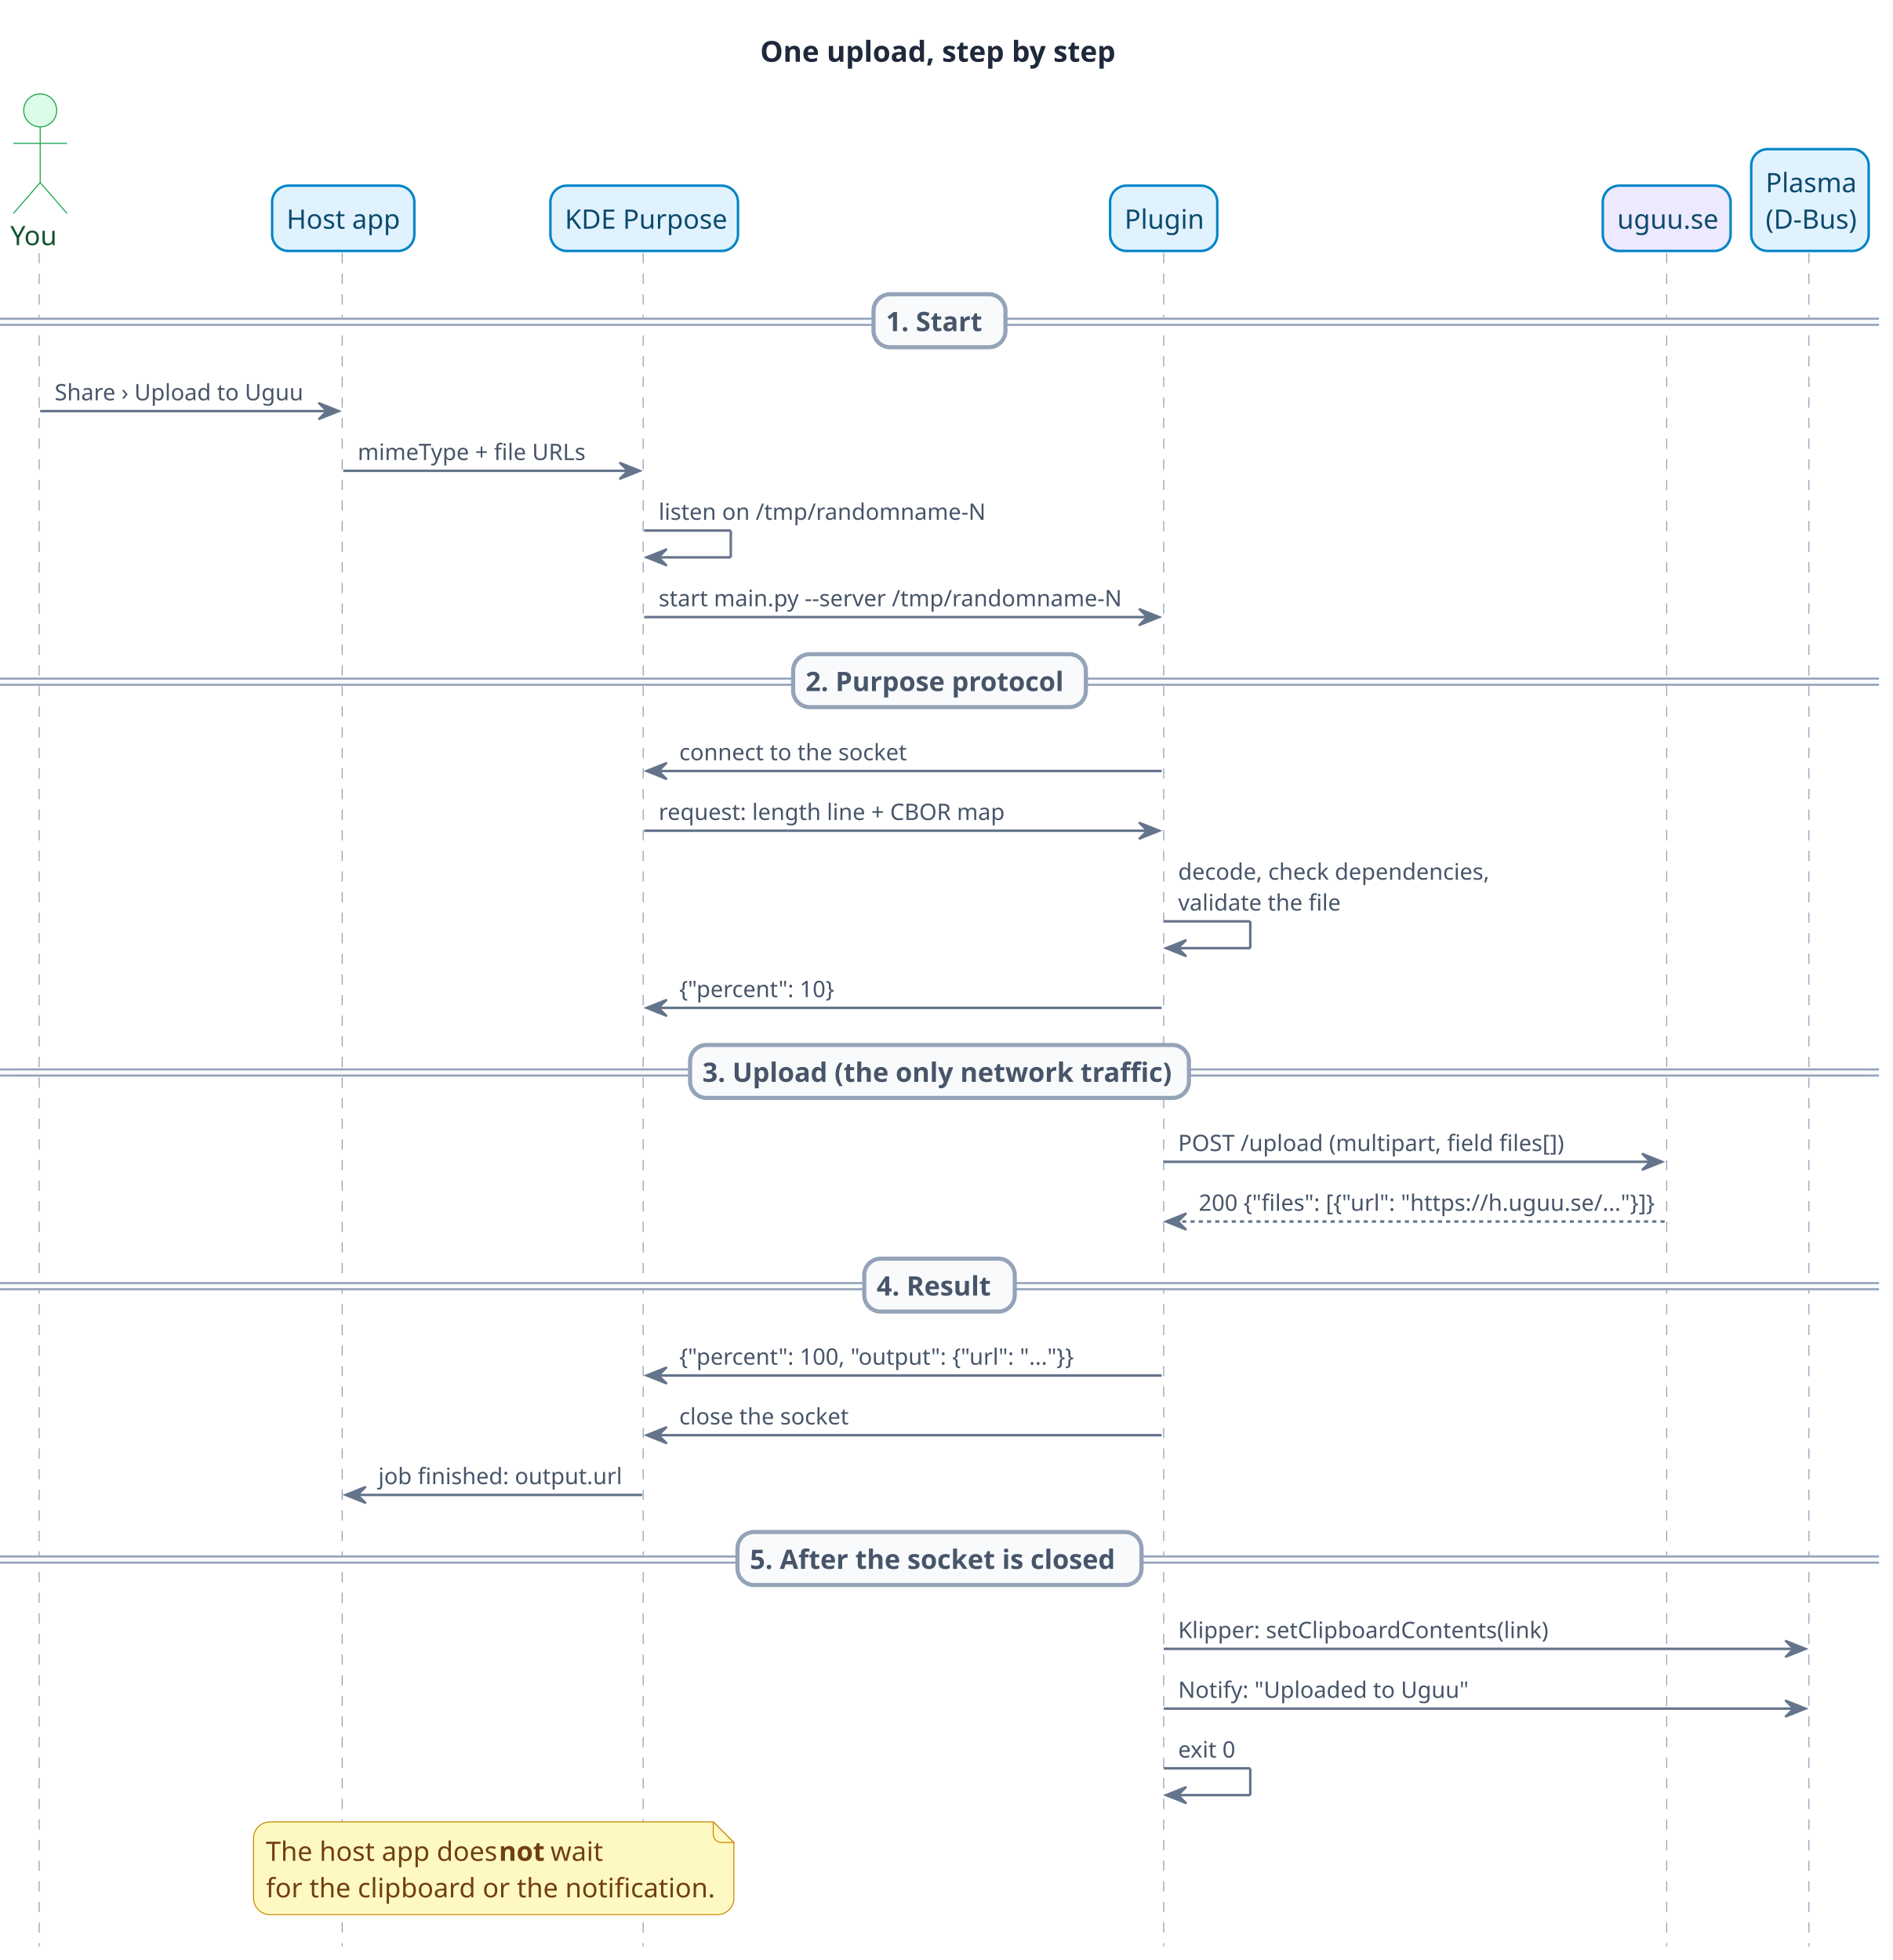
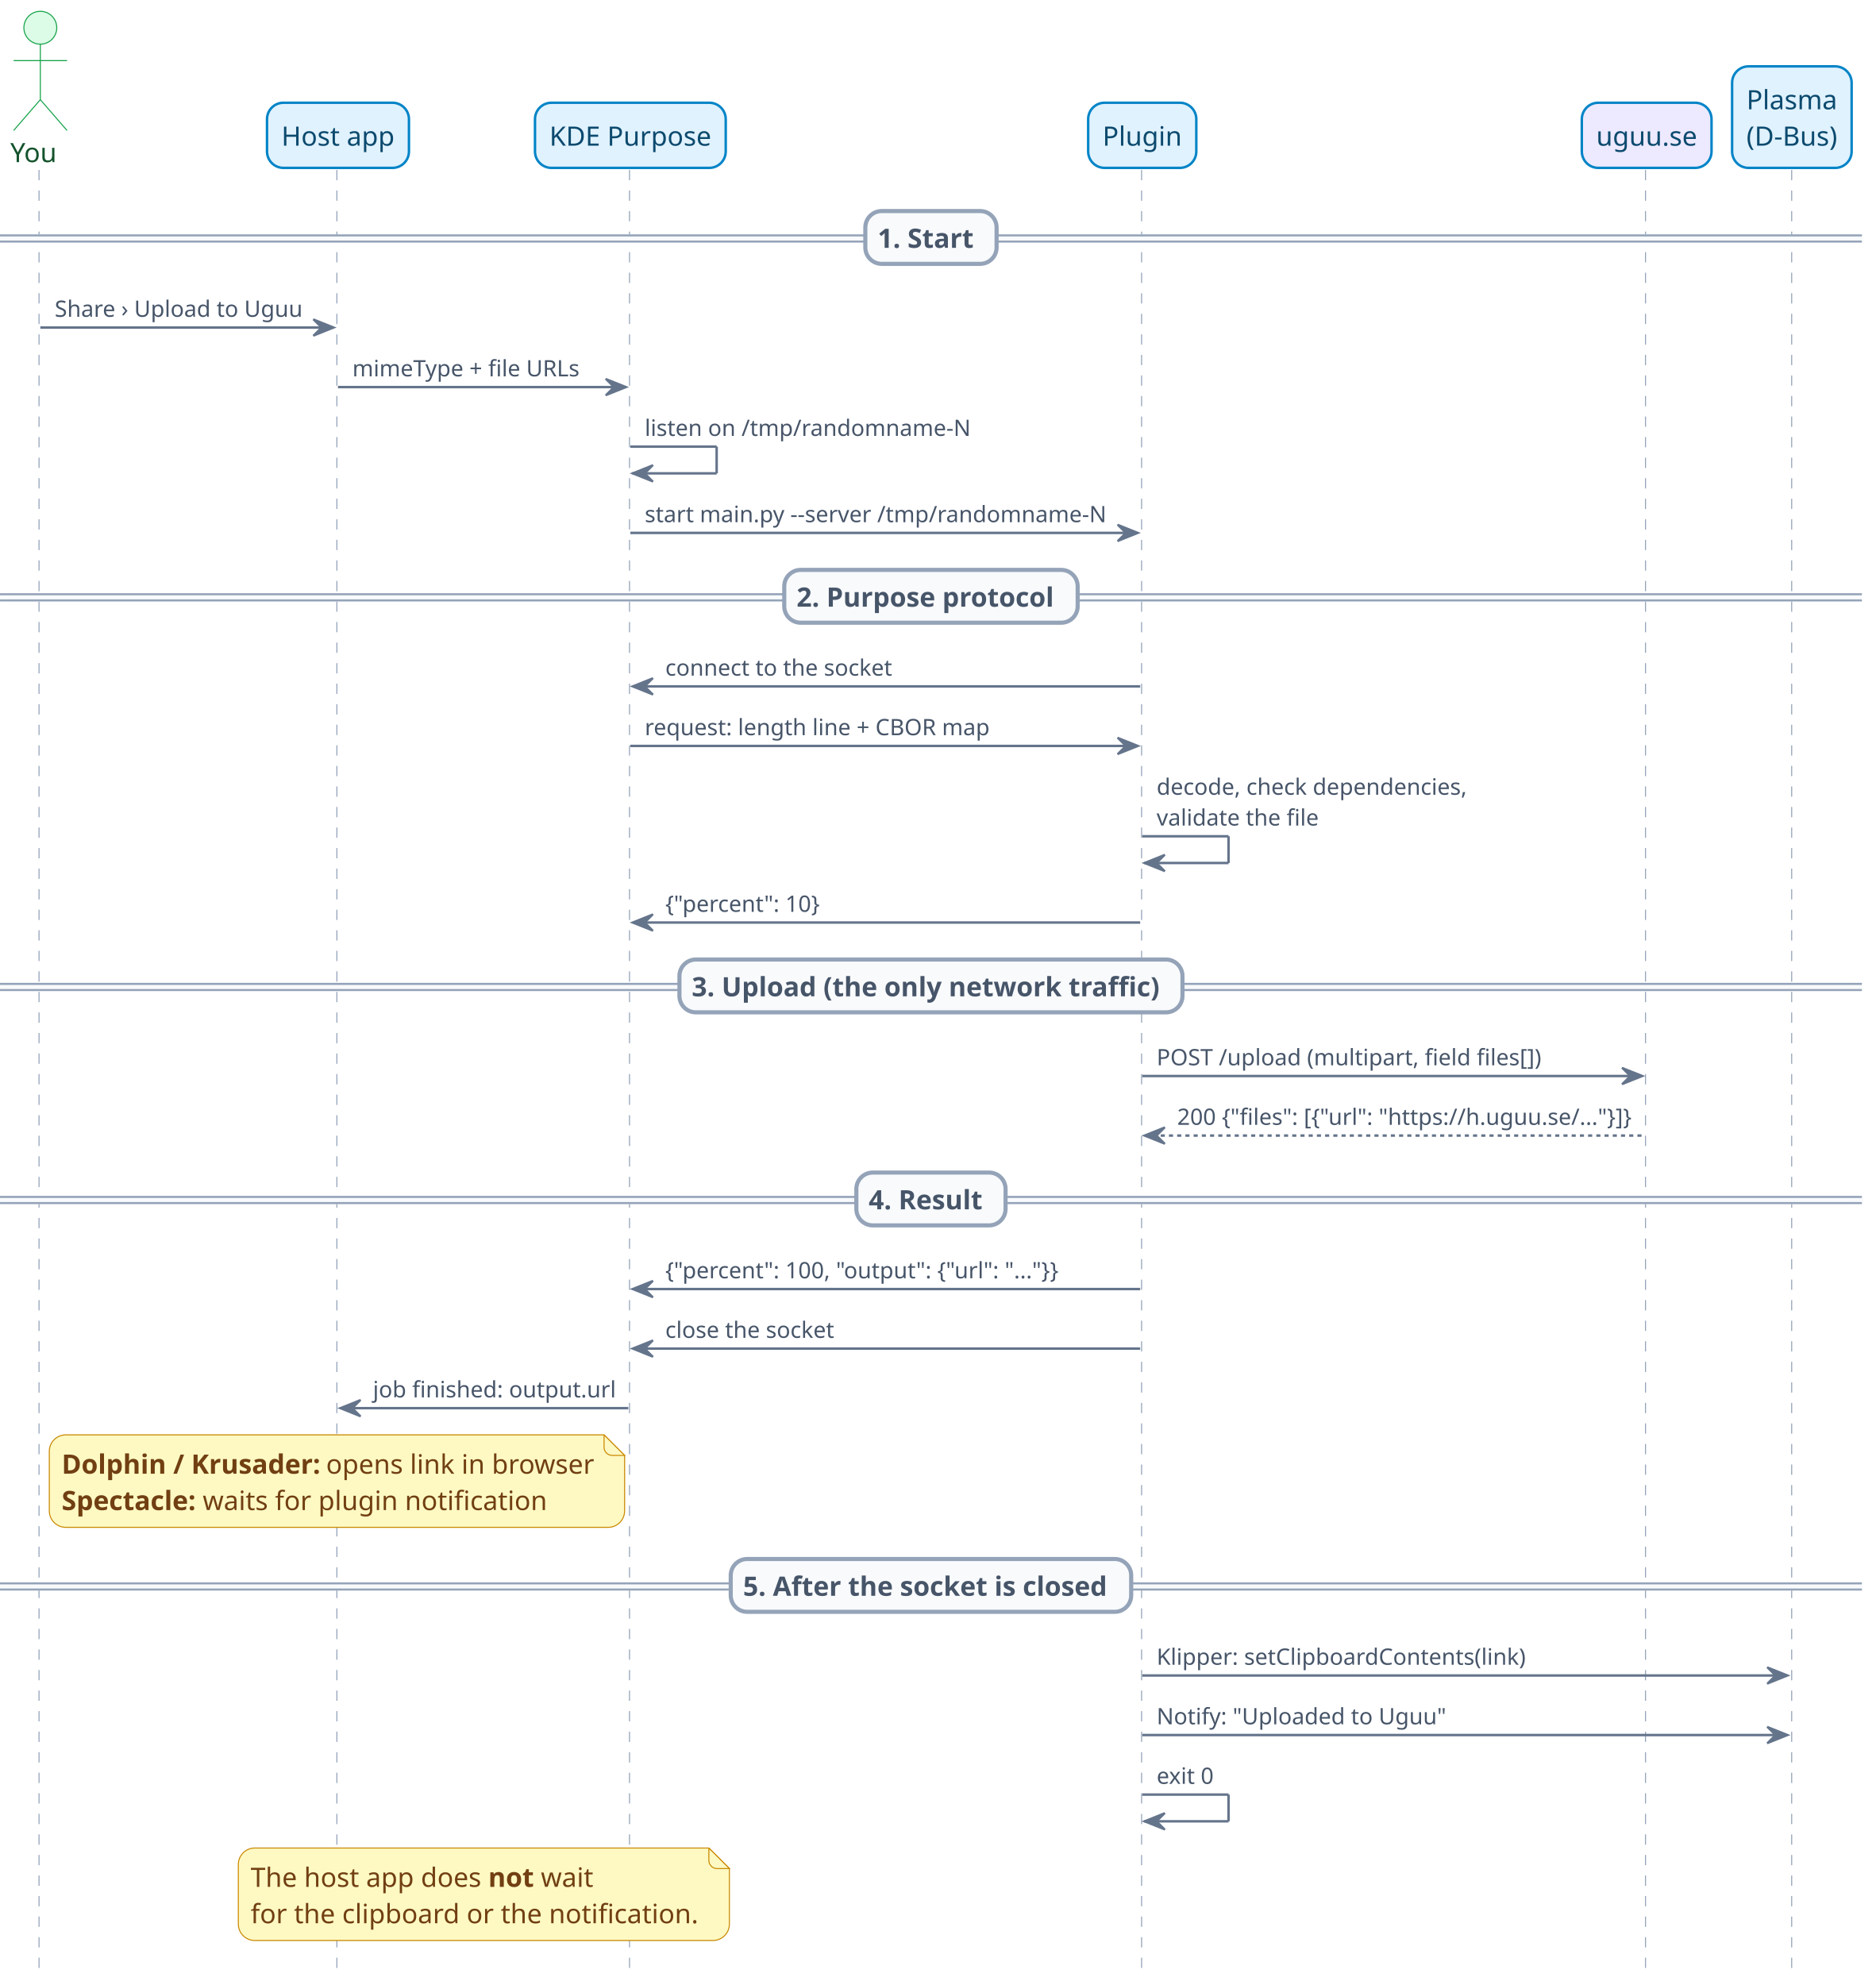
- <svg xmlns="http://www.w3.org/2000/svg" contentStyleType="text/css" height="951px" preserveAspectRatio="none" style="width:918px;height:951px;" version="1.1" viewBox="0 0 918 951" width="918px" zoomAndPan="magnify">
+ <svg xmlns="http://www.w3.org/2000/svg" contentStyleType="text/css" data-diagram-type="SEQUENCE" height="966px" preserveAspectRatio="none" style="width:913px;height:966px;" version="1.1" viewBox="0 0 913 966" width="913px" zoomAndPan="magnify">
  <defs />
  <g>
-     <text fill="#1E293B" font-family="Noto Sans" font-size="14" font-weight="bold" lengthAdjust="spacing" textLength="173" x="368.75" y="29.966">One upload, step by step</text>
-     <line style="stroke:#94A3B8;stroke-width:0.5;stroke-dasharray:5.0,5.0;" x1="19" x2="19" y1="122.774" y2="944.408" />
-     <line style="stroke:#94A3B8;stroke-width:0.5;stroke-dasharray:5.0,5.0;" x1="166" x2="166" y1="122.774" y2="944.408" />
-     <line style="stroke:#94A3B8;stroke-width:0.5;stroke-dasharray:5.0,5.0;" x1="312" x2="312" y1="122.774" y2="944.408" />
-     <line style="stroke:#94A3B8;stroke-width:0.5;stroke-dasharray:5.0,5.0;" x1="564.5" x2="564.5" y1="122.774" y2="944.408" />
-     <line style="stroke:#94A3B8;stroke-width:0.5;stroke-dasharray:5.0,5.0;" x1="808.5" x2="808.5" y1="122.774" y2="944.408" />
-     <line style="stroke:#94A3B8;stroke-width:0.5;stroke-dasharray:5.0,5.0;" x1="877.5" x2="877.5" y1="122.774" y2="944.408" />
-     <text fill="#14532D" font-family="Noto Sans" font-size="13" lengthAdjust="spacing" textLength="23" x="5" y="118.965">You</text>
-     <ellipse cx="19.5" cy="53.568" fill="#DCFCE7" rx="8" ry="8" style="stroke:#16A34A;stroke-width:0.5;" />
-     <path d="M19.5,61.568 L19.5,88.568 M6.5,69.568 L32.5,69.568 M19.5,88.568 L6.5,103.568 M19.5,88.568 L32.5,103.568 " fill="none" style="stroke:#16A34A;stroke-width:0.5;" />
-     <rect fill="#E0F2FE" height="31.706" rx="8" ry="8" style="stroke:#0284C7;stroke-width:1.2;" width="69" x="132" y="90.068" />
-     <text fill="#0C4A6E" font-family="Noto Sans" font-size="13" lengthAdjust="spacing" textLength="55" x="139" y="110.965">Host app</text>
-     <rect fill="#E0F2FE" height="31.706" rx="8" ry="8" style="stroke:#0284C7;stroke-width:1.2;" width="91" x="267" y="90.068" />
-     <text fill="#0C4A6E" font-family="Noto Sans" font-size="13" lengthAdjust="spacing" textLength="77" x="274" y="110.965">KDE Purpose</text>
-     <rect fill="#E0F2FE" height="31.706" rx="8" ry="8" style="stroke:#0284C7;stroke-width:1.2;" width="52" x="538.5" y="90.068" />
-     <text fill="#0C4A6E" font-family="Noto Sans" font-size="13" lengthAdjust="spacing" textLength="38" x="545.5" y="110.965">Plugin</text>
-     <rect fill="#EDE9FE" height="31.706" rx="8" ry="8" style="stroke:#0284C7;stroke-width:1.2;" width="62" x="777.5" y="90.068" />
-     <text fill="#0C4A6E" font-family="Noto Sans" font-size="13" lengthAdjust="spacing" textLength="48" x="784.5" y="110.965">uguu.se</text>
-     <rect fill="#E0F2FE" height="49.412" rx="8" ry="8" style="stroke:#0284C7;stroke-width:1.2;" width="57" x="849.5" y="72.362" />
-     <text fill="#0C4A6E" font-family="Noto Sans" font-size="13" lengthAdjust="spacing" textLength="43" x="856.5" y="93.259">Plasma</text>
-     <text fill="#0C4A6E" font-family="Noto Sans" font-size="13" lengthAdjust="spacing" textLength="43" x="856.5" y="110.965">(D-Bus)</text>
-     <rect fill="#F8FAFC" height="3" rx="8" ry="8" style="stroke:#F8FAFC;stroke-width:1.0;" width="911.5" x="0" y="154.627" />
-     <line style="stroke:#94A3B8;stroke-width:1.0;" x1="0" x2="911.5" y1="154.627" y2="154.627" />
-     <line style="stroke:#94A3B8;stroke-width:1.0;" x1="0" x2="911.5" y1="157.627" y2="157.627" />
-     <rect fill="#F8FAFC" height="25.706" rx="8" ry="8" style="stroke:#94A3B8;stroke-width:2.0;" width="64" x="423.75" y="142.774" />
-     <text fill="#475569" font-family="Noto Sans" font-size="13" font-weight="bold" lengthAdjust="spacing" textLength="47" x="429.75" y="160.671">1. Start</text>
-     <polygon fill="#64748B" points="154.5,195.462,164.5,199.462,154.5,203.462,158.5,199.462" style="stroke:#64748B;stroke-width:1.0;" />
-     <line style="stroke:#64748B;stroke-width:1.2;" x1="19.5" x2="160.5" y1="199.462" y2="199.462" />
-     <text fill="#475569" font-family="Noto Sans" font-size="11" lengthAdjust="spacing" textLength="123" x="26.5" y="194.239">Share › Upload to Uguu</text>
-     <polygon fill="#64748B" points="300.5,224.444,310.5,228.444,300.5,232.444,304.5,228.444" style="stroke:#64748B;stroke-width:1.0;" />
-     <line style="stroke:#64748B;stroke-width:1.2;" x1="166.5" x2="306.5" y1="228.444" y2="228.444" />
-     <text fill="#475569" font-family="Noto Sans" font-size="11" lengthAdjust="spacing" textLength="111" x="173.5" y="223.221">mimeType + file URLs</text>
-     <line style="stroke:#64748B;stroke-width:1.2;" x1="312.5" x2="354.5" y1="257.426" y2="257.426" />
-     <line style="stroke:#64748B;stroke-width:1.2;" x1="354.5" x2="354.5" y1="257.426" y2="270.426" />
-     <line style="stroke:#64748B;stroke-width:1.2;" x1="313.5" x2="354.5" y1="270.426" y2="270.426" />
-     <polygon fill="#64748B" points="323.5,266.426,313.5,270.426,323.5,274.426,319.5,270.426" style="stroke:#64748B;stroke-width:1.0;" />
-     <text fill="#475569" font-family="Noto Sans" font-size="11" lengthAdjust="spacing" textLength="160" x="319.5" y="252.203">listen on /tmp/randomname-N</text>
-     <polygon fill="#64748B" points="552.5,295.408,562.5,299.408,552.5,303.408,556.5,299.408" style="stroke:#64748B;stroke-width:1.0;" />
-     <line style="stroke:#64748B;stroke-width:1.2;" x1="312.5" x2="558.5" y1="299.408" y2="299.408" />
-     <text fill="#475569" font-family="Noto Sans" font-size="11" lengthAdjust="spacing" textLength="228" x="319.5" y="294.185">start main.py --server /tmp/randomname-N</text>
-     <rect fill="#F8FAFC" height="3" rx="8" ry="8" style="stroke:#F8FAFC;stroke-width:1.0;" width="911.5" x="0" y="329.26" />
-     <line style="stroke:#94A3B8;stroke-width:1.0;" x1="0" x2="911.5" y1="329.26" y2="329.26" />
-     <line style="stroke:#94A3B8;stroke-width:1.0;" x1="0" x2="911.5" y1="332.26" y2="332.26" />
-     <rect fill="#F8FAFC" height="25.706" rx="8" ry="8" style="stroke:#94A3B8;stroke-width:2.0;" width="142" x="384.75" y="317.408" />
-     <text fill="#475569" font-family="Noto Sans" font-size="13" font-weight="bold" lengthAdjust="spacing" textLength="125" x="390.75" y="335.305">2. Purpose protocol</text>
-     <polygon fill="#64748B" points="323.5,370.095,313.5,374.095,323.5,378.095,319.5,374.095" style="stroke:#64748B;stroke-width:1.0;" />
-     <line style="stroke:#64748B;stroke-width:1.2;" x1="317.5" x2="563.5" y1="374.095" y2="374.095" />
-     <text fill="#475569" font-family="Noto Sans" font-size="11" lengthAdjust="spacing" textLength="111" x="329.5" y="368.872">connect to the socket</text>
-     <polygon fill="#64748B" points="552.5,399.077,562.5,403.077,552.5,407.077,556.5,403.077" style="stroke:#64748B;stroke-width:1.0;" />
-     <line style="stroke:#64748B;stroke-width:1.2;" x1="312.5" x2="558.5" y1="403.077" y2="403.077" />
-     <text fill="#475569" font-family="Noto Sans" font-size="11" lengthAdjust="spacing" textLength="170" x="319.5" y="397.854">request: length line + CBOR map</text>
-     <line style="stroke:#64748B;stroke-width:1.2;" x1="564.5" x2="606.5" y1="447.041" y2="447.041" />
-     <line style="stroke:#64748B;stroke-width:1.2;" x1="606.5" x2="606.5" y1="447.041" y2="460.041" />
-     <line style="stroke:#64748B;stroke-width:1.2;" x1="565.5" x2="606.5" y1="460.041" y2="460.041" />
-     <polygon fill="#64748B" points="575.5,456.041,565.5,460.041,575.5,464.041,571.5,460.041" style="stroke:#64748B;stroke-width:1.0;" />
-     <text fill="#475569" font-family="Noto Sans" font-size="11" lengthAdjust="spacing" textLength="151" x="571.5" y="426.836">decode, check dependencies,</text>
-     <text fill="#475569" font-family="Noto Sans" font-size="11" lengthAdjust="spacing" textLength="80" x="571.5" y="441.818">validate the file</text>
-     <polygon fill="#64748B" points="323.5,485.023,313.5,489.023,323.5,493.023,319.5,489.023" style="stroke:#64748B;stroke-width:1.0;" />
-     <line style="stroke:#64748B;stroke-width:1.2;" x1="317.5" x2="563.5" y1="489.023" y2="489.023" />
-     <text fill="#475569" font-family="Noto Sans" font-size="11" lengthAdjust="spacing" textLength="74" x="329.5" y="483.8">{"percent": 10}</text>
-     <rect fill="#F8FAFC" height="3" rx="8" ry="8" style="stroke:#F8FAFC;stroke-width:1.0;" width="911.5" x="0" y="518.876" />
-     <line style="stroke:#94A3B8;stroke-width:1.0;" x1="0" x2="911.5" y1="518.876" y2="518.876" />
-     <line style="stroke:#94A3B8;stroke-width:1.0;" x1="0" x2="911.5" y1="521.876" y2="521.876" />
-     <rect fill="#F8FAFC" height="25.706" rx="8" ry="8" style="stroke:#94A3B8;stroke-width:2.0;" width="242" x="334.75" y="507.023" />
-     <text fill="#475569" font-family="Noto Sans" font-size="13" font-weight="bold" lengthAdjust="spacing" textLength="225" x="340.75" y="524.92">3. Upload (the only network traffic)</text>
-     <polygon fill="#64748B" points="796.5,559.711,806.5,563.711,796.5,567.711,800.5,563.711" style="stroke:#64748B;stroke-width:1.0;" />
-     <line style="stroke:#64748B;stroke-width:1.2;" x1="564.5" x2="802.5" y1="563.711" y2="563.711" />
-     <text fill="#475569" font-family="Noto Sans" font-size="11" lengthAdjust="spacing" textLength="191" x="571.5" y="558.488">POST /upload (multipart, field files[])</text>
-     <polygon fill="#64748B" points="575.5,588.693,565.5,592.693,575.5,596.693,571.5,592.693" style="stroke:#64748B;stroke-width:1.0;" />
-     <line style="stroke:#64748B;stroke-width:1.2;stroke-dasharray:2.0,2.0;" x1="569.5" x2="807.5" y1="592.693" y2="592.693" />
-     <text fill="#475569" font-family="Noto Sans" font-size="11" lengthAdjust="spacing" textLength="220" x="581.5" y="587.47">200 {"files": [{"url": "https://h.uguu.se/..."}]}</text>
-     <rect fill="#F8FAFC" height="3" rx="8" ry="8" style="stroke:#F8FAFC;stroke-width:1.0;" width="911.5" x="0" y="622.546" />
-     <line style="stroke:#94A3B8;stroke-width:1.0;" x1="0" x2="911.5" y1="622.546" y2="622.546" />
-     <line style="stroke:#94A3B8;stroke-width:1.0;" x1="0" x2="911.5" y1="625.546" y2="625.546" />
-     <rect fill="#F8FAFC" height="25.706" rx="8" ry="8" style="stroke:#94A3B8;stroke-width:2.0;" width="73" x="419.25" y="610.693" />
-     <text fill="#475569" font-family="Noto Sans" font-size="13" font-weight="bold" lengthAdjust="spacing" textLength="56" x="425.25" y="628.59">4. Result</text>
-     <polygon fill="#64748B" points="323.5,663.381,313.5,667.381,323.5,671.381,319.5,667.381" style="stroke:#64748B;stroke-width:1.0;" />
-     <line style="stroke:#64748B;stroke-width:1.2;" x1="317.5" x2="563.5" y1="667.381" y2="667.381" />
-     <text fill="#475569" font-family="Noto Sans" font-size="11" lengthAdjust="spacing" textLength="190" x="329.5" y="662.158">{"percent": 100, "output": {"url": "..."}}</text>
-     <polygon fill="#64748B" points="323.5,692.362,313.5,696.362,323.5,700.362,319.5,696.362" style="stroke:#64748B;stroke-width:1.0;" />
-     <line style="stroke:#64748B;stroke-width:1.2;" x1="317.5" x2="563.5" y1="696.362" y2="696.362" />
-     <text fill="#475569" font-family="Noto Sans" font-size="11" lengthAdjust="spacing" textLength="82" x="329.5" y="691.14">close the socket</text>
-     <polygon fill="#64748B" points="177.5,721.344,167.5,725.344,177.5,729.344,173.5,725.344" style="stroke:#64748B;stroke-width:1.0;" />
-     <line style="stroke:#64748B;stroke-width:1.2;" x1="171.5" x2="311.5" y1="725.344" y2="725.344" />
-     <text fill="#475569" font-family="Noto Sans" font-size="11" lengthAdjust="spacing" textLength="122" x="183.5" y="720.121">job finished: output.url</text>
-     <rect fill="#F8FAFC" height="3" rx="8" ry="8" style="stroke:#F8FAFC;stroke-width:1.0;" width="911.5" x="0" y="755.197" />
-     <line style="stroke:#94A3B8;stroke-width:1.0;" x1="0" x2="911.5" y1="755.197" y2="755.197" />
-     <line style="stroke:#94A3B8;stroke-width:1.0;" x1="0" x2="911.5" y1="758.197" y2="758.197" />
-     <rect fill="#F8FAFC" height="25.706" rx="8" ry="8" style="stroke:#94A3B8;stroke-width:2.0;" width="196" x="357.75" y="743.344" />
-     <text fill="#475569" font-family="Noto Sans" font-size="13" font-weight="bold" lengthAdjust="spacing" textLength="179" x="363.75" y="761.241">5. After the socket is closed</text>
-     <polygon fill="#64748B" points="866,796.032,876,800.032,866,804.032,870,800.032" style="stroke:#64748B;stroke-width:1.0;" />
-     <line style="stroke:#64748B;stroke-width:1.2;" x1="564.5" x2="872" y1="800.032" y2="800.032" />
-     <text fill="#475569" font-family="Noto Sans" font-size="11" lengthAdjust="spacing" textLength="183" x="571.5" y="794.809">Klipper: setClipboardContents(link)</text>
-     <polygon fill="#64748B" points="866,825.014,876,829.014,866,833.014,870,829.014" style="stroke:#64748B;stroke-width:1.0;" />
-     <line style="stroke:#64748B;stroke-width:1.2;" x1="564.5" x2="872" y1="829.014" y2="829.014" />
-     <text fill="#475569" font-family="Noto Sans" font-size="11" lengthAdjust="spacing" textLength="143" x="571.5" y="823.791">Notify: "Uploaded to Uguu"</text>
-     <line style="stroke:#64748B;stroke-width:1.2;" x1="564.5" x2="606.5" y1="857.996" y2="857.996" />
-     <line style="stroke:#64748B;stroke-width:1.2;" x1="606.5" x2="606.5" y1="857.996" y2="870.996" />
-     <line style="stroke:#64748B;stroke-width:1.2;" x1="565.5" x2="606.5" y1="870.996" y2="870.996" />
-     <polygon fill="#64748B" points="575.5,866.996,565.5,870.996,575.5,874.996,571.5,870.996" style="stroke:#64748B;stroke-width:1.0;" />
-     <text fill="#475569" font-family="Noto Sans" font-size="11" lengthAdjust="spacing" textLength="28" x="571.5" y="852.773">exit 0</text>
-     <path d="M123,891.996 L123,920.996 A8,8 0 0 0 131,928.996 L348,928.996 A8,8 0 0 0 356,920.996 L356,893.996 L346,883.996 L131,883.996 A8,8 0 0 0 123,891.996 " fill="#FEF9C3" style="stroke:#CA8A04;stroke-width:0.5;" />
-     <path d="M346,883.996 L346,889.996 A4,4 0 0 0 350,893.996 L356,893.996 L346,883.996 " fill="#FEF9C3" style="stroke:#CA8A04;stroke-width:0.5;" />
-     <text fill="#713F12" font-family="Noto Sans" font-size="13" lengthAdjust="spacing" textLength="110" x="129" y="902.893">The host app does</text>
-     <text fill="#713F12" font-family="Noto Sans" font-size="13" font-weight="bold" lengthAdjust="spacing" textLength="22" x="242" y="902.893">not</text>
-     <text fill="#713F12" font-family="Noto Sans" font-size="13" lengthAdjust="spacing" textLength="25" x="267" y="902.893">wait</text>
-     <text fill="#713F12" font-family="Noto Sans" font-size="13" lengthAdjust="spacing" textLength="212" x="129" y="920.599">for the clipboard or the notification.</text>
+     <g>
+       <rect fill="#000000" fill-opacity="0" height="877.046" width="8" x="15.629" y="82.706" />
+       <line style="stroke:#94A3B8;stroke-width:0.5;stroke-dasharray:5.0,5.0;" x1="19" x2="19" y1="82.706" y2="959.752" />
+     </g>
+     <g>
+       <rect fill="#000000" fill-opacity="0" height="877.046" width="8" x="160.496" y="82.706" />
+       <line style="stroke:#94A3B8;stroke-width:0.5;stroke-dasharray:5.0,5.0;" x1="163.955" x2="163.955" y1="82.706" y2="959.752" />
+     </g>
+     <g>
+       <rect fill="#000000" fill-opacity="0" height="877.046" width="8" x="302.8" y="82.706" />
+       <line style="stroke:#94A3B8;stroke-width:0.5;stroke-dasharray:5.0,5.0;" x1="306.384" x2="306.384" y1="82.706" y2="959.752" />
+     </g>
+     <g>
+       <rect fill="#000000" fill-opacity="0" height="877.046" width="8" x="551.935" y="82.706" />
+       <line style="stroke:#94A3B8;stroke-width:0.5;stroke-dasharray:5.0,5.0;" x1="555.617" x2="555.617" y1="82.706" y2="959.752" />
+     </g>
+     <g>
+       <rect fill="#000000" fill-opacity="0" height="877.046" width="8" x="797.452" y="82.706" />
+       <line style="stroke:#94A3B8;stroke-width:0.5;stroke-dasharray:5.0,5.0;" x1="800.881" x2="800.881" y1="82.706" y2="959.752" />
+     </g>
+     <g>
+       <rect fill="#000000" fill-opacity="0" height="877.046" width="8" x="868.115" y="82.706" />
+       <line style="stroke:#94A3B8;stroke-width:0.5;stroke-dasharray:5.0,5.0;" x1="872.022" x2="872.022" y1="82.706" y2="959.752" />
+     </g>
+     <g class="participant participant-head" data-participant="U">
+       <text fill="#14532D" font-family="Noto Sans" font-size="13" lengthAdjust="spacing" textLength="23.257" x="5" y="78.897">You</text>
+       <ellipse cx="19.628" cy="13.5" fill="#DCFCE7" rx="8" ry="8" style="stroke:#16A34A;stroke-width:0.5;" />
+       <path d="M19.628,21.5 L19.628,48.5 M6.628,29.5 L32.629,29.5 M19.628,48.5 L6.628,63.5 M19.628,48.5 L32.629,63.5" fill="none" style="stroke:#16A34A;stroke-width:0.5;" />
+     </g>
+     <g class="participant participant-head" data-participant="H">
+       <rect fill="#E0F2FE" height="31.706" rx="8" ry="8" style="stroke:#0284C7;stroke-width:1.2;" width="69.081" x="129.955" y="50" />
+       <text fill="#0C4A6E" font-family="Noto Sans" font-size="13" lengthAdjust="spacing" textLength="55.081" x="136.955" y="70.897">Host app</text>
+     </g>
+     <g class="participant participant-head" data-participant="P">
+       <rect fill="#E0F2FE" height="31.706" rx="8" ry="8" style="stroke:#0284C7;stroke-width:1.2;" width="92.832" x="260.384" y="50" />
+       <text fill="#0C4A6E" font-family="Noto Sans" font-size="13" lengthAdjust="spacing" textLength="78.832" x="267.384" y="70.897">KDE Purpose</text>
+     </g>
+     <g class="participant participant-head" data-participant="M">
+       <rect fill="#E0F2FE" height="31.706" rx="8" ry="8" style="stroke:#0284C7;stroke-width:1.2;" width="52.636" x="529.617" y="50" />
+       <text fill="#0C4A6E" font-family="Noto Sans" font-size="13" lengthAdjust="spacing" textLength="38.636" x="536.617" y="70.897">Plugin</text>
+     </g>
+     <g class="participant participant-head" data-participant="S">
+       <rect fill="#EDE9FE" height="31.706" rx="8" ry="8" style="stroke:#0284C7;stroke-width:1.2;" width="63.14" x="769.881" y="50" />
+       <text fill="#0C4A6E" font-family="Noto Sans" font-size="13" lengthAdjust="spacing" textLength="49.14" x="776.881" y="70.897">uguu.se</text>
+     </g>
+     <g class="participant participant-head" data-participant="D">
+       <rect fill="#E0F2FE" height="49.412" rx="8" ry="8" style="stroke:#0284C7;stroke-width:1.2;" width="58.187" x="843.022" y="32.294" />
+       <text fill="#0C4A6E" font-family="Noto Sans" font-size="13" lengthAdjust="spacing" textLength="44.187" x="850.022" y="53.191">Plasma</text>
+       <text fill="#0C4A6E" font-family="Noto Sans" font-size="13" lengthAdjust="spacing" textLength="44.187" x="850.022" y="70.897">(D-Bus)</text>
+     </g>
+     <rect fill="#F8FAFC" height="3" rx="8" ry="8" style="stroke:#F8FAFC;stroke-width:1;" width="906.209" x="0" y="114.559" />
+     <line style="stroke:#94A3B8;stroke-width:1;" x1="0" x2="906.209" y1="114.559" y2="114.559" />
+     <line style="stroke:#94A3B8;stroke-width:1;" x1="0" x2="906.209" y1="117.559" y2="117.559" />
+     <rect fill="#F8FAFC" height="25.706" rx="8" ry="8" style="stroke:#94A3B8;stroke-width:2;" width="63.894" x="421.157" y="102.706" />
+     <text fill="#475569" font-family="Noto Sans" font-size="13" font-weight="bold" lengthAdjust="spacing" textLength="46.514" x="427.157" y="120.603">1. Start</text>
+     <g class="message" data-participant-1="U" data-participant-2="H">
+       <polygon fill="#64748B" points="152.496,155.394,162.496,159.394,152.496,163.394,156.496,159.394" style="stroke:#64748B;stroke-width:1;" />
+       <line style="stroke:#64748B;stroke-width:1.2;" x1="19.628" x2="158.496" y1="159.394" y2="159.394" />
+       <text fill="#475569" font-family="Noto Sans" font-size="11" lengthAdjust="spacing" textLength="120.867" x="26.628" y="154.171">Share › Upload to Uguu</text>
+     </g>
+     <g class="message" data-participant-1="H" data-participant-2="P">
+       <polygon fill="#64748B" points="294.8,184.376,304.8,188.376,294.8,192.376,298.8,188.376" style="stroke:#64748B;stroke-width:1;" />
+       <line style="stroke:#64748B;stroke-width:1.2;" x1="164.496" x2="300.8" y1="188.376" y2="188.376" />
+       <text fill="#475569" font-family="Noto Sans" font-size="11" lengthAdjust="spacing" textLength="110.758" x="171.496" y="183.153">mimeType + file URLs</text>
+     </g>
+     <g class="message" data-participant-1="P" data-participant-2="P">
+       <line style="stroke:#64748B;stroke-width:1.2;" x1="306.8" x2="348.8" y1="217.358" y2="217.358" />
+       <line style="stroke:#64748B;stroke-width:1.2;" x1="348.8" x2="348.8" y1="217.358" y2="230.358" />
+       <line style="stroke:#64748B;stroke-width:1.2;" x1="307.8" x2="348.8" y1="230.358" y2="230.358" />
+       <polygon fill="#64748B" points="317.8,226.358,307.8,230.358,317.8,234.358,313.8,230.358" style="stroke:#64748B;stroke-width:1;" />
+       <text fill="#475569" font-family="Noto Sans" font-size="11" lengthAdjust="spacing" textLength="158.872" x="313.8" y="212.135">listen on /tmp/randomname-N</text>
+     </g>
+     <g class="message" data-participant-1="P" data-participant-2="M">
+       <polygon fill="#64748B" points="543.935,255.34,553.935,259.34,543.935,263.34,547.935,259.34" style="stroke:#64748B;stroke-width:1;" />
+       <line style="stroke:#64748B;stroke-width:1.2;" x1="306.8" x2="549.935" y1="259.34" y2="259.34" />
+       <text fill="#475569" font-family="Noto Sans" font-size="11" lengthAdjust="spacing" textLength="225.135" x="313.8" y="254.117">start main.py --server /tmp/randomname-N</text>
+     </g>
+     <rect fill="#F8FAFC" height="3" rx="8" ry="8" style="stroke:#F8FAFC;stroke-width:1;" width="906.209" x="0" y="289.193" />
+     <line style="stroke:#94A3B8;stroke-width:1;" x1="0" x2="906.209" y1="289.193" y2="289.193" />
+     <line style="stroke:#94A3B8;stroke-width:1;" x1="0" x2="906.209" y1="292.193" y2="292.193" />
+     <rect fill="#F8FAFC" height="25.706" rx="8" ry="8" style="stroke:#94A3B8;stroke-width:2;" width="142.817" x="381.696" y="277.34" />
+     <text fill="#475569" font-family="Noto Sans" font-size="13" font-weight="bold" lengthAdjust="spacing" textLength="125.437" x="387.696" y="295.237">2. Purpose protocol</text>
+     <g class="message" data-participant-1="M" data-participant-2="P">
+       <polygon fill="#64748B" points="317.8,330.027,307.8,334.027,317.8,338.027,313.8,334.027" style="stroke:#64748B;stroke-width:1;" />
+       <line style="stroke:#64748B;stroke-width:1.2;" x1="311.8" x2="554.935" y1="334.027" y2="334.027" />
+       <text fill="#475569" font-family="Noto Sans" font-size="11" lengthAdjust="spacing" textLength="110.417" x="323.8" y="328.805">connect to the socket</text>
+     </g>
+     <g class="message" data-participant-1="P" data-participant-2="M">
+       <polygon fill="#64748B" points="543.935,359.009,553.935,363.009,543.935,367.009,547.935,363.009" style="stroke:#64748B;stroke-width:1;" />
+       <line style="stroke:#64748B;stroke-width:1.2;" x1="306.8" x2="549.935" y1="363.009" y2="363.009" />
+       <text fill="#475569" font-family="Noto Sans" font-size="11" lengthAdjust="spacing" textLength="168.101" x="313.8" y="357.786">request: length line + CBOR map</text>
+     </g>
+     <g class="message" data-participant-1="M" data-participant-2="M">
+       <line style="stroke:#64748B;stroke-width:1.2;" x1="555.935" x2="597.935" y1="406.973" y2="406.973" />
+       <line style="stroke:#64748B;stroke-width:1.2;" x1="597.935" x2="597.935" y1="406.973" y2="419.973" />
+       <line style="stroke:#64748B;stroke-width:1.2;" x1="556.935" x2="597.935" y1="419.973" y2="419.973" />
+       <polygon fill="#64748B" points="566.935,415.973,556.935,419.973,566.935,423.973,562.935,419.973" style="stroke:#64748B;stroke-width:1;" />
+       <text fill="#475569" font-family="Noto Sans" font-size="11" lengthAdjust="spacing" textLength="151.018" x="562.935" y="386.768">decode, check dependencies,</text>
+       <text fill="#475569" font-family="Noto Sans" font-size="11" lengthAdjust="spacing" textLength="78.902" x="562.935" y="401.75">validate the file</text>
+     </g>
+     <g class="message" data-participant-1="M" data-participant-2="P">
+       <polygon fill="#64748B" points="317.8,444.955,307.8,448.955,317.8,452.955,313.8,448.955" style="stroke:#64748B;stroke-width:1;" />
+       <line style="stroke:#64748B;stroke-width:1.2;" x1="311.8" x2="554.935" y1="448.955" y2="448.955" />
+       <text fill="#475569" font-family="Noto Sans" font-size="11" lengthAdjust="spacing" textLength="75.492" x="323.8" y="443.732">{"percent": 10}</text>
+     </g>
+     <rect fill="#F8FAFC" height="3" rx="8" ry="8" style="stroke:#F8FAFC;stroke-width:1;" width="906.209" x="0" y="478.808" />
+     <line style="stroke:#94A3B8;stroke-width:1;" x1="0" x2="906.209" y1="478.808" y2="478.808" />
+     <line style="stroke:#94A3B8;stroke-width:1;" x1="0" x2="906.209" y1="481.808" y2="481.808" />
+     <rect fill="#F8FAFC" height="25.706" rx="8" ry="8" style="stroke:#94A3B8;stroke-width:2;" width="244.828" x="330.69" y="466.955" />
+     <text fill="#475569" font-family="Noto Sans" font-size="13" font-weight="bold" lengthAdjust="spacing" textLength="227.448" x="336.69" y="484.852">3. Upload (the only network traffic)</text>
+     <g class="message" data-participant-1="M" data-participant-2="S">
+       <polygon fill="#64748B" points="789.452,519.643,799.452,523.643,789.452,527.643,793.452,523.643" style="stroke:#64748B;stroke-width:1;" />
+       <line style="stroke:#64748B;stroke-width:1.2;" x1="555.935" x2="795.452" y1="523.643" y2="523.643" />
+       <text fill="#475569" font-family="Noto Sans" font-size="11" lengthAdjust="spacing" textLength="187.252" x="562.935" y="518.42">POST /upload (multipart, field files[])</text>
+     </g>
+     <g class="message" data-participant-1="S" data-participant-2="M">
+       <polygon fill="#64748B" points="566.935,548.625,556.935,552.625,566.935,556.625,562.935,552.625" style="stroke:#64748B;stroke-width:1;" />
+       <line style="stroke:#64748B;stroke-width:1.2;stroke-dasharray:2.0,2.0;" x1="560.935" x2="800.452" y1="552.625" y2="552.625" />
+       <text fill="#475569" font-family="Noto Sans" font-size="11" lengthAdjust="spacing" textLength="221.516" x="572.935" y="547.402">200 {"files": [{"url": "https://h.uguu.se/..."}]}</text>
+     </g>
+     <rect fill="#F8FAFC" height="3" rx="8" ry="8" style="stroke:#F8FAFC;stroke-width:1;" width="906.209" x="0" y="582.478" />
+     <line style="stroke:#94A3B8;stroke-width:1;" x1="0" x2="906.209" y1="582.478" y2="582.478" />
+     <line style="stroke:#94A3B8;stroke-width:1;" x1="0" x2="906.209" y1="585.478" y2="585.478" />
+     <rect fill="#F8FAFC" height="25.706" rx="8" ry="8" style="stroke:#94A3B8;stroke-width:2;" width="72.63" x="416.789" y="570.625" />
+     <text fill="#475569" font-family="Noto Sans" font-size="13" font-weight="bold" lengthAdjust="spacing" textLength="55.25" x="422.789" y="588.522">4. Result</text>
+     <g class="message" data-participant-1="M" data-participant-2="P">
+       <polygon fill="#64748B" points="317.8,623.313,307.8,627.313,317.8,631.313,313.8,627.313" style="stroke:#64748B;stroke-width:1;" />
+       <line style="stroke:#64748B;stroke-width:1.2;" x1="311.8" x2="554.935" y1="627.313" y2="627.313" />
+       <text fill="#475569" font-family="Noto Sans" font-size="11" lengthAdjust="spacing" textLength="192.476" x="323.8" y="622.09">{"percent": 100, "output": {"url": "..."}}</text>
+     </g>
+     <g class="message" data-participant-1="M" data-participant-2="P">
+       <polygon fill="#64748B" points="317.8,652.295,307.8,656.295,317.8,660.295,313.8,656.295" style="stroke:#64748B;stroke-width:1;" />
+       <line style="stroke:#64748B;stroke-width:1.2;" x1="311.8" x2="554.935" y1="656.295" y2="656.295" />
+       <text fill="#475569" font-family="Noto Sans" font-size="11" lengthAdjust="spacing" textLength="82.191" x="323.8" y="651.072">close the socket</text>
+     </g>
+     <g class="message" data-participant-1="P" data-participant-2="H">
+       <polygon fill="#64748B" points="175.496,681.277,165.496,685.277,175.496,689.277,171.496,685.277" style="stroke:#64748B;stroke-width:1;" />
+       <line style="stroke:#64748B;stroke-width:1.2;" x1="169.496" x2="305.8" y1="685.277" y2="685.277" />
+       <text fill="#475569" font-family="Noto Sans" font-size="11" lengthAdjust="spacing" textLength="118.304" x="181.496" y="680.053">job finished: output.url</text>
+     </g>
+     <path d="M24,706.277 L24,735.277 A8,8 0 0 0 32,743.277 L296,743.277 A8,8 0 0 0 304,735.277 L304,708.277 L294,698.277 L32,698.277 A8,8 0 0 0 24,706.277" fill="#FEF9C3" style="stroke:#CA8A04;stroke-width:0.5;" />
+     <path d="M294,698.277 L294,704.277 A4,4 0 0 0 298,708.277 L304,708.277 L294,698.277" fill="#FEF9C3" style="stroke:#CA8A04;stroke-width:0.5;" />
+     <text fill="#713F12" font-family="Noto Sans" font-size="13" font-weight="bold" lengthAdjust="spacing" textLength="125.32" x="30" y="717.173">Dolphin / Krusader:</text>
+     <text fill="#713F12" font-family="Noto Sans" font-size="13" lengthAdjust="spacing" textLength="131.04" x="158.7" y="717.173">opens link in browser</text>
+     <text fill="#713F12" font-family="Noto Sans" font-size="13" font-weight="bold" lengthAdjust="spacing" textLength="65.273" x="30" y="734.88">Spectacle:</text>
+     <text fill="#713F12" font-family="Noto Sans" font-size="13" lengthAdjust="spacing" textLength="167.648" x="98.653" y="734.88">waits for plugin notification</text>
+     <rect fill="#F8FAFC" height="3" rx="8" ry="8" style="stroke:#F8FAFC;stroke-width:1;" width="906.209" x="0" y="770.542" />
+     <line style="stroke:#94A3B8;stroke-width:1;" x1="0" x2="906.209" y1="770.542" y2="770.542" />
+     <line style="stroke:#94A3B8;stroke-width:1;" x1="0" x2="906.209" y1="773.542" y2="773.542" />
+     <rect fill="#F8FAFC" height="25.706" rx="8" ry="8" style="stroke:#94A3B8;stroke-width:2;" width="194.908" x="355.65" y="758.688" />
+     <text fill="#475569" font-family="Noto Sans" font-size="13" font-weight="bold" lengthAdjust="spacing" textLength="177.528" x="361.65" y="776.586">5. After the socket is closed</text>
+     <g class="message" data-participant-1="M" data-participant-2="D">
+       <polygon fill="#64748B" points="860.115,811.376,870.115,815.376,860.115,819.376,864.115,815.376" style="stroke:#64748B;stroke-width:1;" />
+       <line style="stroke:#64748B;stroke-width:1.2;" x1="555.935" x2="866.115" y1="815.376" y2="815.376" />
+       <text fill="#475569" font-family="Noto Sans" font-size="11" lengthAdjust="spacing" textLength="179.871" x="562.935" y="810.154">Klipper: setClipboardContents(link)</text>
+     </g>
+     <g class="message" data-participant-1="M" data-participant-2="D">
+       <polygon fill="#64748B" points="860.115,840.358,870.115,844.358,860.115,848.358,864.115,844.358" style="stroke:#64748B;stroke-width:1;" />
+       <line style="stroke:#64748B;stroke-width:1.2;" x1="555.935" x2="866.115" y1="844.358" y2="844.358" />
+       <text fill="#475569" font-family="Noto Sans" font-size="11" lengthAdjust="spacing" textLength="140.953" x="562.935" y="839.135">Notify: "Uploaded to Uguu"</text>
+     </g>
+     <g class="message" data-participant-1="M" data-participant-2="M">
+       <line style="stroke:#64748B;stroke-width:1.2;" x1="555.935" x2="597.935" y1="873.34" y2="873.34" />
+       <line style="stroke:#64748B;stroke-width:1.2;" x1="597.935" x2="597.935" y1="873.34" y2="886.34" />
+       <line style="stroke:#64748B;stroke-width:1.2;" x1="556.935" x2="597.935" y1="886.34" y2="886.34" />
+       <polygon fill="#64748B" points="566.935,882.34,556.935,886.34,566.935,890.34,562.935,886.34" style="stroke:#64748B;stroke-width:1;" />
+       <text fill="#475569" font-family="Noto Sans" font-size="11" lengthAdjust="spacing" textLength="27.984" x="562.935" y="868.117">exit 0</text>
+     </g>
+     <path d="M116,907.34 L116,936.34 A8,8 0 0 0 124,944.34 L347,944.34 A8,8 0 0 0 355,936.34 L355,909.34 L345,899.34 L124,899.34 A8,8 0 0 0 116,907.34" fill="#FEF9C3" style="stroke:#CA8A04;stroke-width:0.5;" />
+     <path d="M345,899.34 L345,905.34 A4,4 0 0 0 349,909.34 L355,909.34 L345,899.34" fill="#FEF9C3" style="stroke:#CA8A04;stroke-width:0.5;" />
+     <text fill="#713F12" font-family="Noto Sans" font-size="13" lengthAdjust="spacing" textLength="112.255" x="122" y="918.237">The host app does</text>
+     <text fill="#713F12" font-family="Noto Sans" font-size="13" font-weight="bold" lengthAdjust="spacing" textLength="22.217" x="237.635" y="918.237">not</text>
+     <text fill="#713F12" font-family="Noto Sans" font-size="13" lengthAdjust="spacing" textLength="25.558" x="263.232" y="918.237">wait</text>
+     <text fill="#713F12" font-family="Noto Sans" font-size="13" lengthAdjust="spacing" textLength="218.153" x="122" y="935.943">for the clipboard or the notification.</text>
  </g>
</svg>
